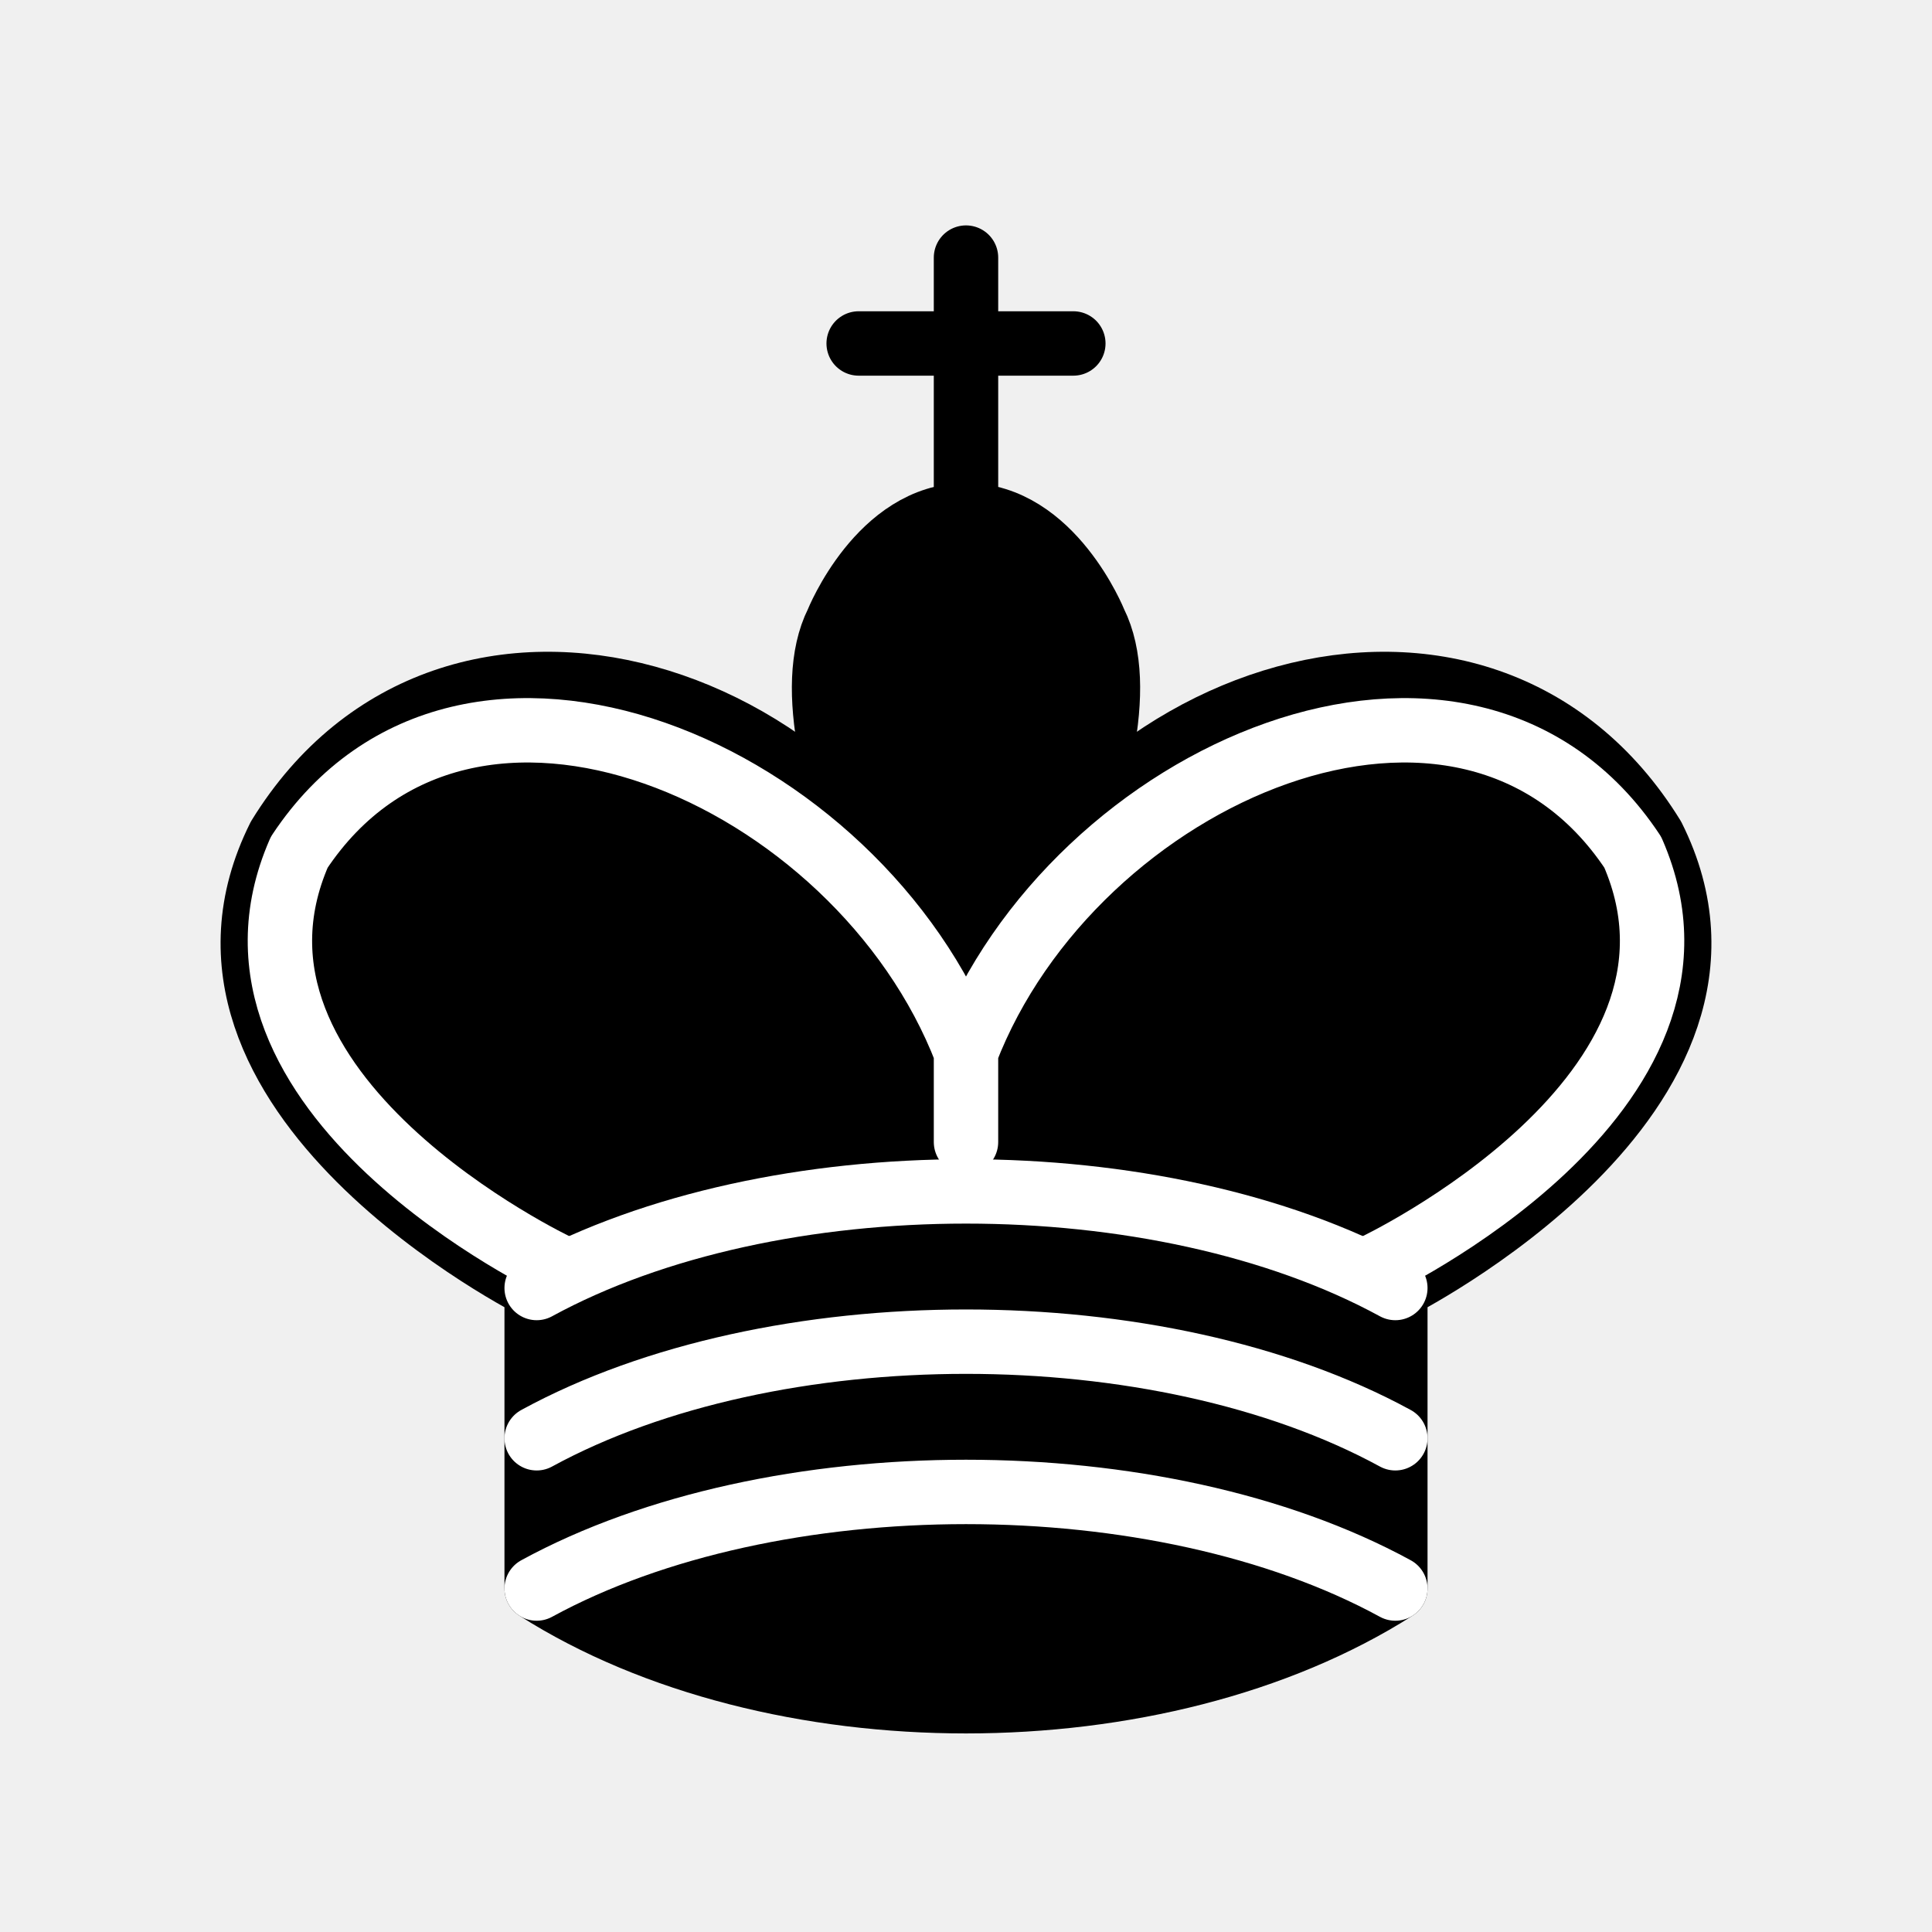
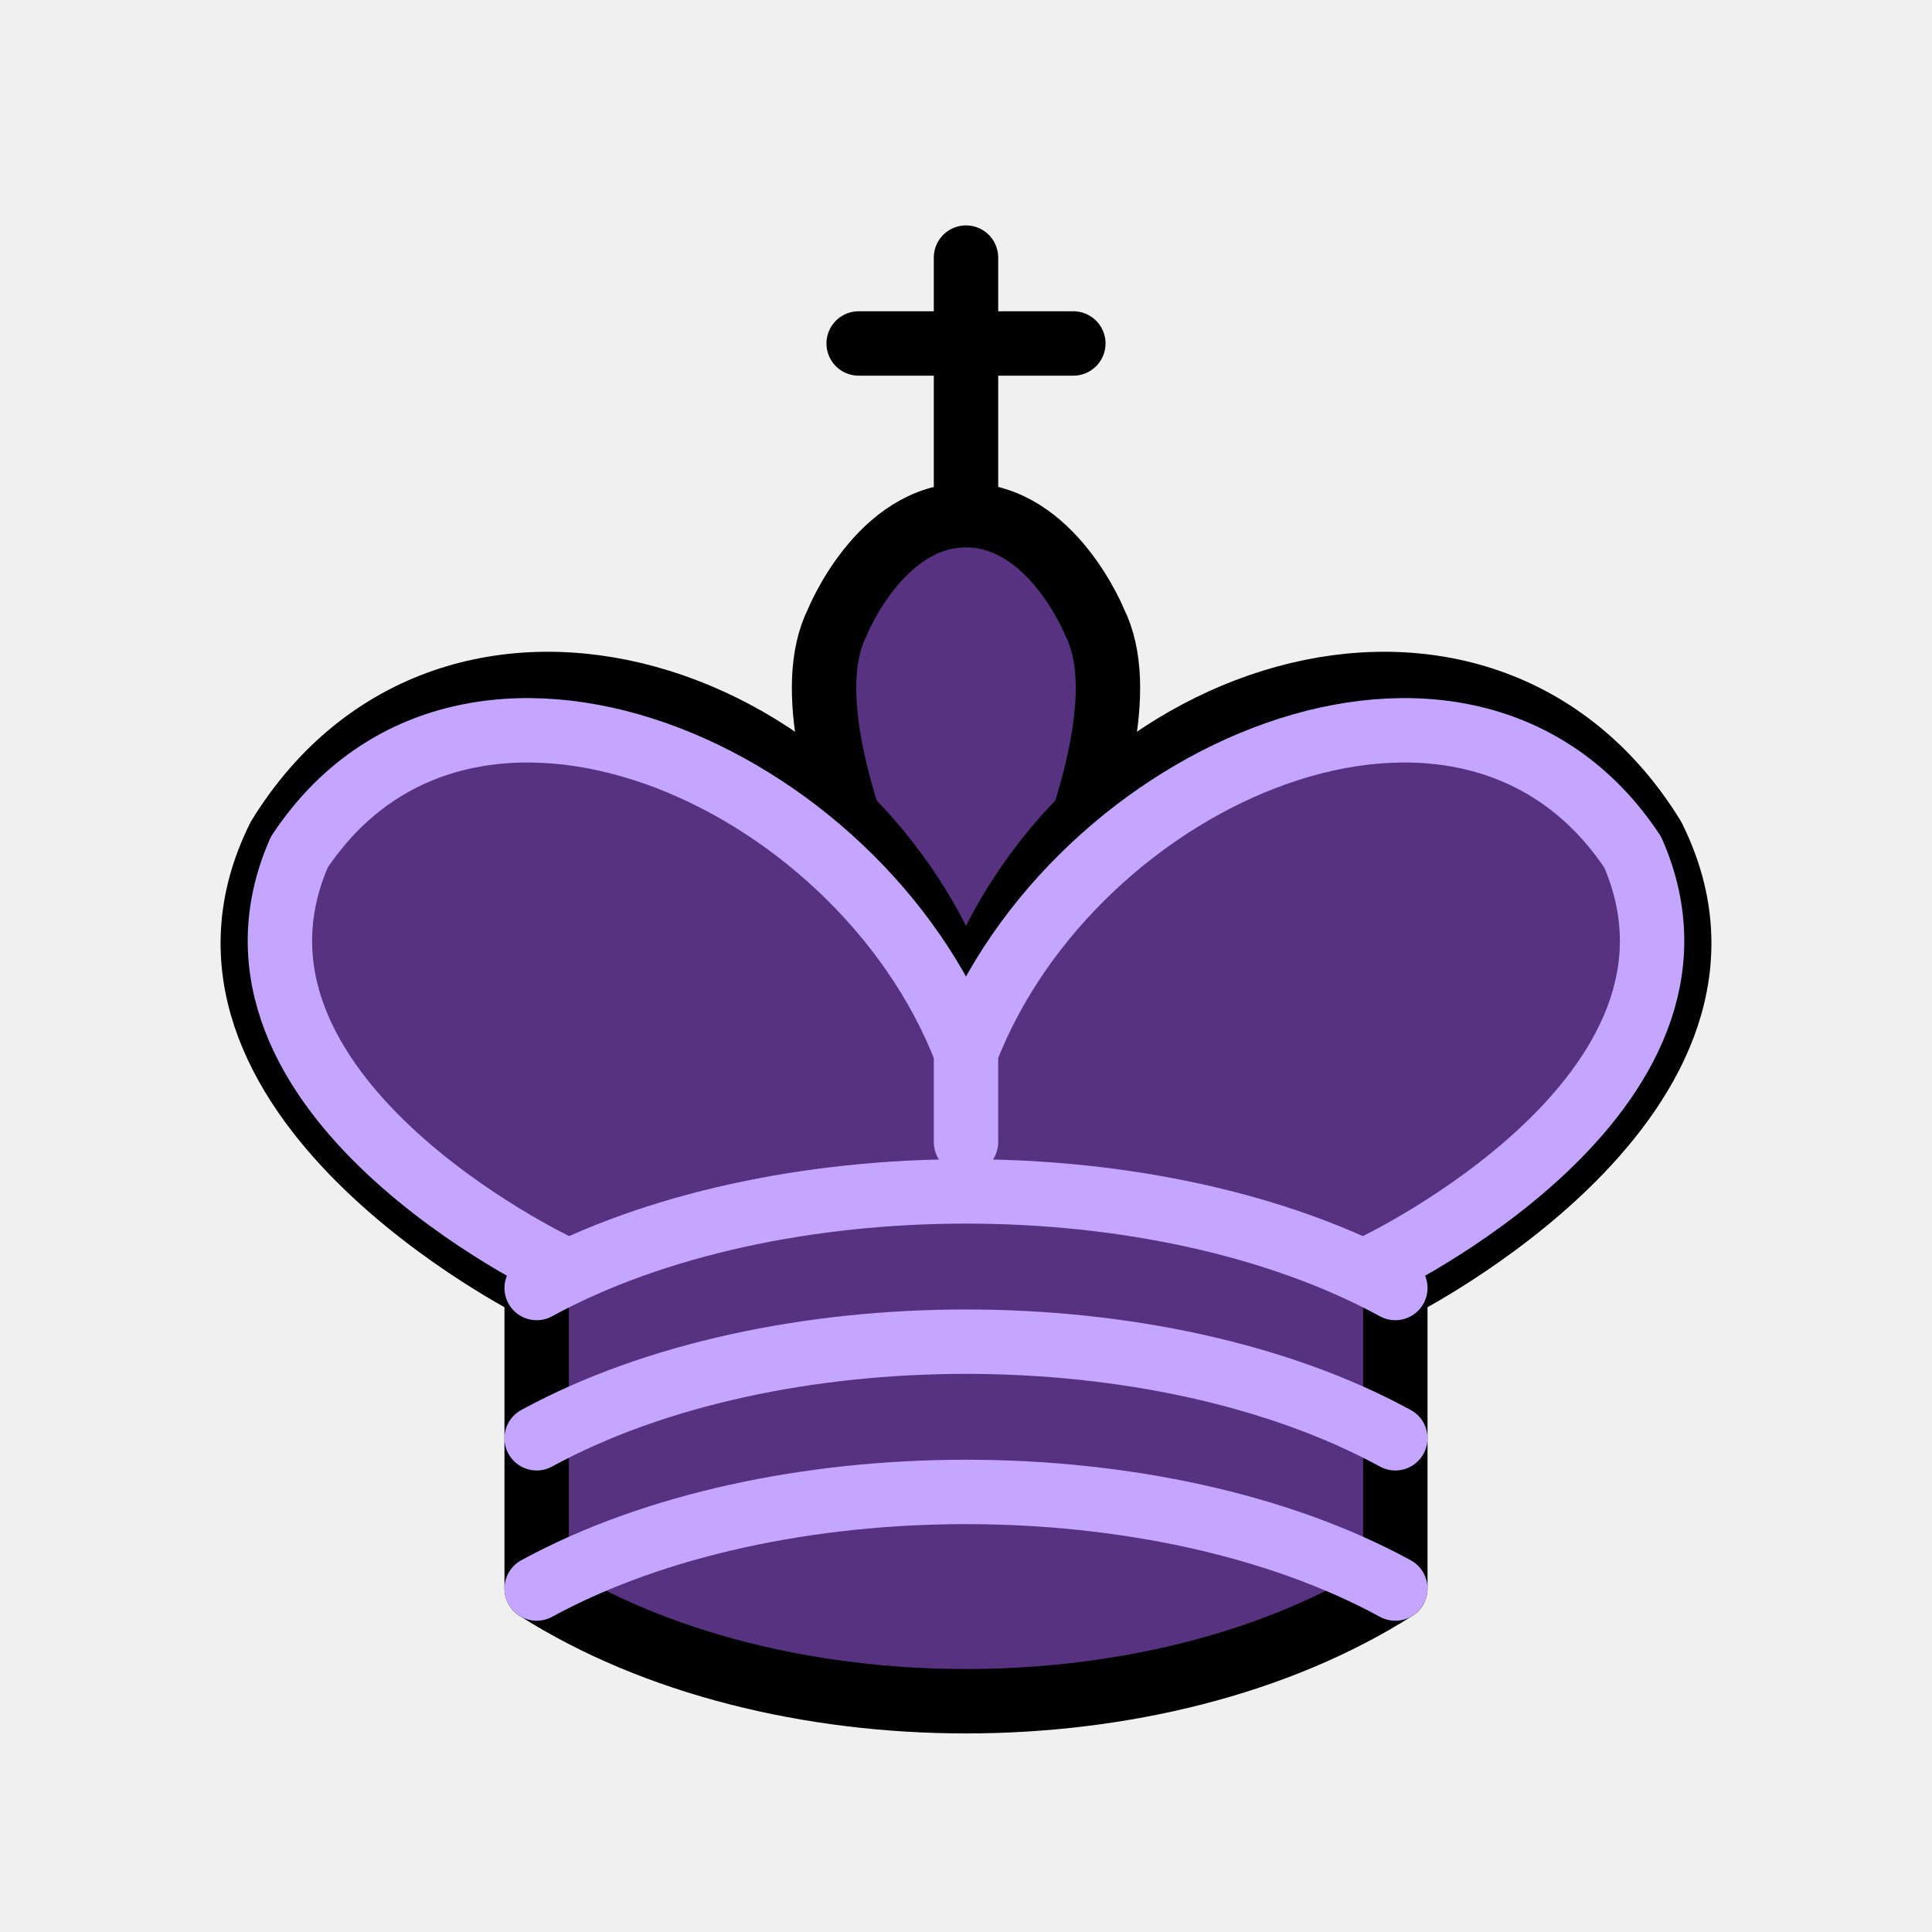
<svg xmlns="http://www.w3.org/2000/svg" version="1.1" width="45" height="45">
-   <g style="fill:none; fill-opacity:1; fill-rule:evenodd; stroke:#000000; stroke-width:1.5; stroke-linecap:round;stroke-linejoin:round;stroke-miterlimit:4; stroke-dasharray:none; stroke-opacity:1;">
-     <path d="M 22.5,11.63 L 22.5,6" style="fill:none; stroke:#000000; stroke-linejoin:miter;" id="path6570" />
-     <path d="M 22.5,25 C 22.5,25 27,17.5 25.5,14.5 C 25.5,14.5 24.5,12 22.5,12 C 20.5,12 19.5,14.5 19.5,14.5 C 18,17.5 22.5,25 22.5,25" style="fill:#000000;fill-opacity:1; stroke-linecap:butt; stroke-linejoin:miter;" />
-     <path d="M 12.5,37 C 18,40.5 27,40.5 32.5,37 L 32.5,30 C 32.5,30 41.5,25.5 38.5,19.5 C 34.5,13 25,16 22.5,23.5 L 22.5,27 L 22.5,23.5 C 20,16 10.5,13 6.5,19.5 C 3.5,25.5 12.5,30 12.5,30 L 12.5,37" style="fill:#000000; stroke:#000000;" />
-     <path d="M 20,8 L 25,8" style="fill:none; stroke:#000000; stroke-linejoin:miter;" />
-     <path d="M 32,29.5 C 32,29.5 40.5,25.5 38.03,19.85 C 34.15,14 25,18 22.5,24.5 L 22.5,26.6 L 22.5,24.5 C 20,18 10.85,14 6.97,19.85 C 4.5,25.5 13,29.5 13,29.5" style="fill:none; stroke:#ffffff;" />
-     <path d="M 12.5,30 C 18,27 27,27 32.5,30 M 12.5,33.5 C 18,30.5 27,30.5 32.5,33.5 M 12.5,37 C 18,34 27,34 32.5,37" style="fill:none; stroke:#ffffff;" />
+   <g style="fill:#573280; fill-opacity:1; fill-rule:evenodd; stroke:#000000; stroke-width:1.5; stroke-linecap:round;stroke-linejoin:round;stroke-miterlimit:4; stroke-dasharray:none; stroke-opacity:1;">
+     <path d="M 22.5,11.63 L 22.5,6" style="fill:#573280; stroke:#000000; stroke-linejoin:miter;" id="path6570" />
+     <path d="M 22.5,25 C 22.5,25 27,17.5 25.5,14.5 C 25.5,14.5 24.5,12 22.5,12 C 20.5,12 19.5,14.5 19.5,14.5 C 18,17.5 22.5,25 22.5,25" style="fill:#573280;  fill-opacity:1; stroke-linecap:butt; stroke-linejoin:miter;" />
+     <path d="M 12.5,37 C 18,40.5 27,40.5 32.5,37 L 32.5,30 C 32.5,30 41.5,25.5 38.5,19.5 C 34.5,13 25,16 22.5,23.5 L 22.5,27 L 22.5,23.5 C 20,16 10.5,13 6.5,19.5 C 3.5,25.5 12.5,30 12.5,30 L 12.5,37" style="fill:#573280; stroke:#000000;" />
+     <path d="M 20,8 L 25,8" style="fill:#573280; stroke:#000000; stroke-linejoin:miter;" />
+     <path d="M 32,29.5 C 32,29.5 40.5,25.5 38.03,19.85 C 34.15,14 25,18 22.5,24.5 L 22.5,26.6 L 22.5,24.5 C 20,18 10.85,14 6.97,19.85 C 4.5,25.5 13,29.5 13,29.5" style="fill:#573280; stroke:#c4a5ff;" />
+     <path d="M 12.5,30 C 18,27 27,27 32.5,30 M 12.5,33.5 C 18,30.5 27,30.5 32.5,33.5 M 12.5,37 C 18,34 27,34 32.5,37" style="fill:#573280; stroke:#c4a5ff;" />
  </g>
</svg>
